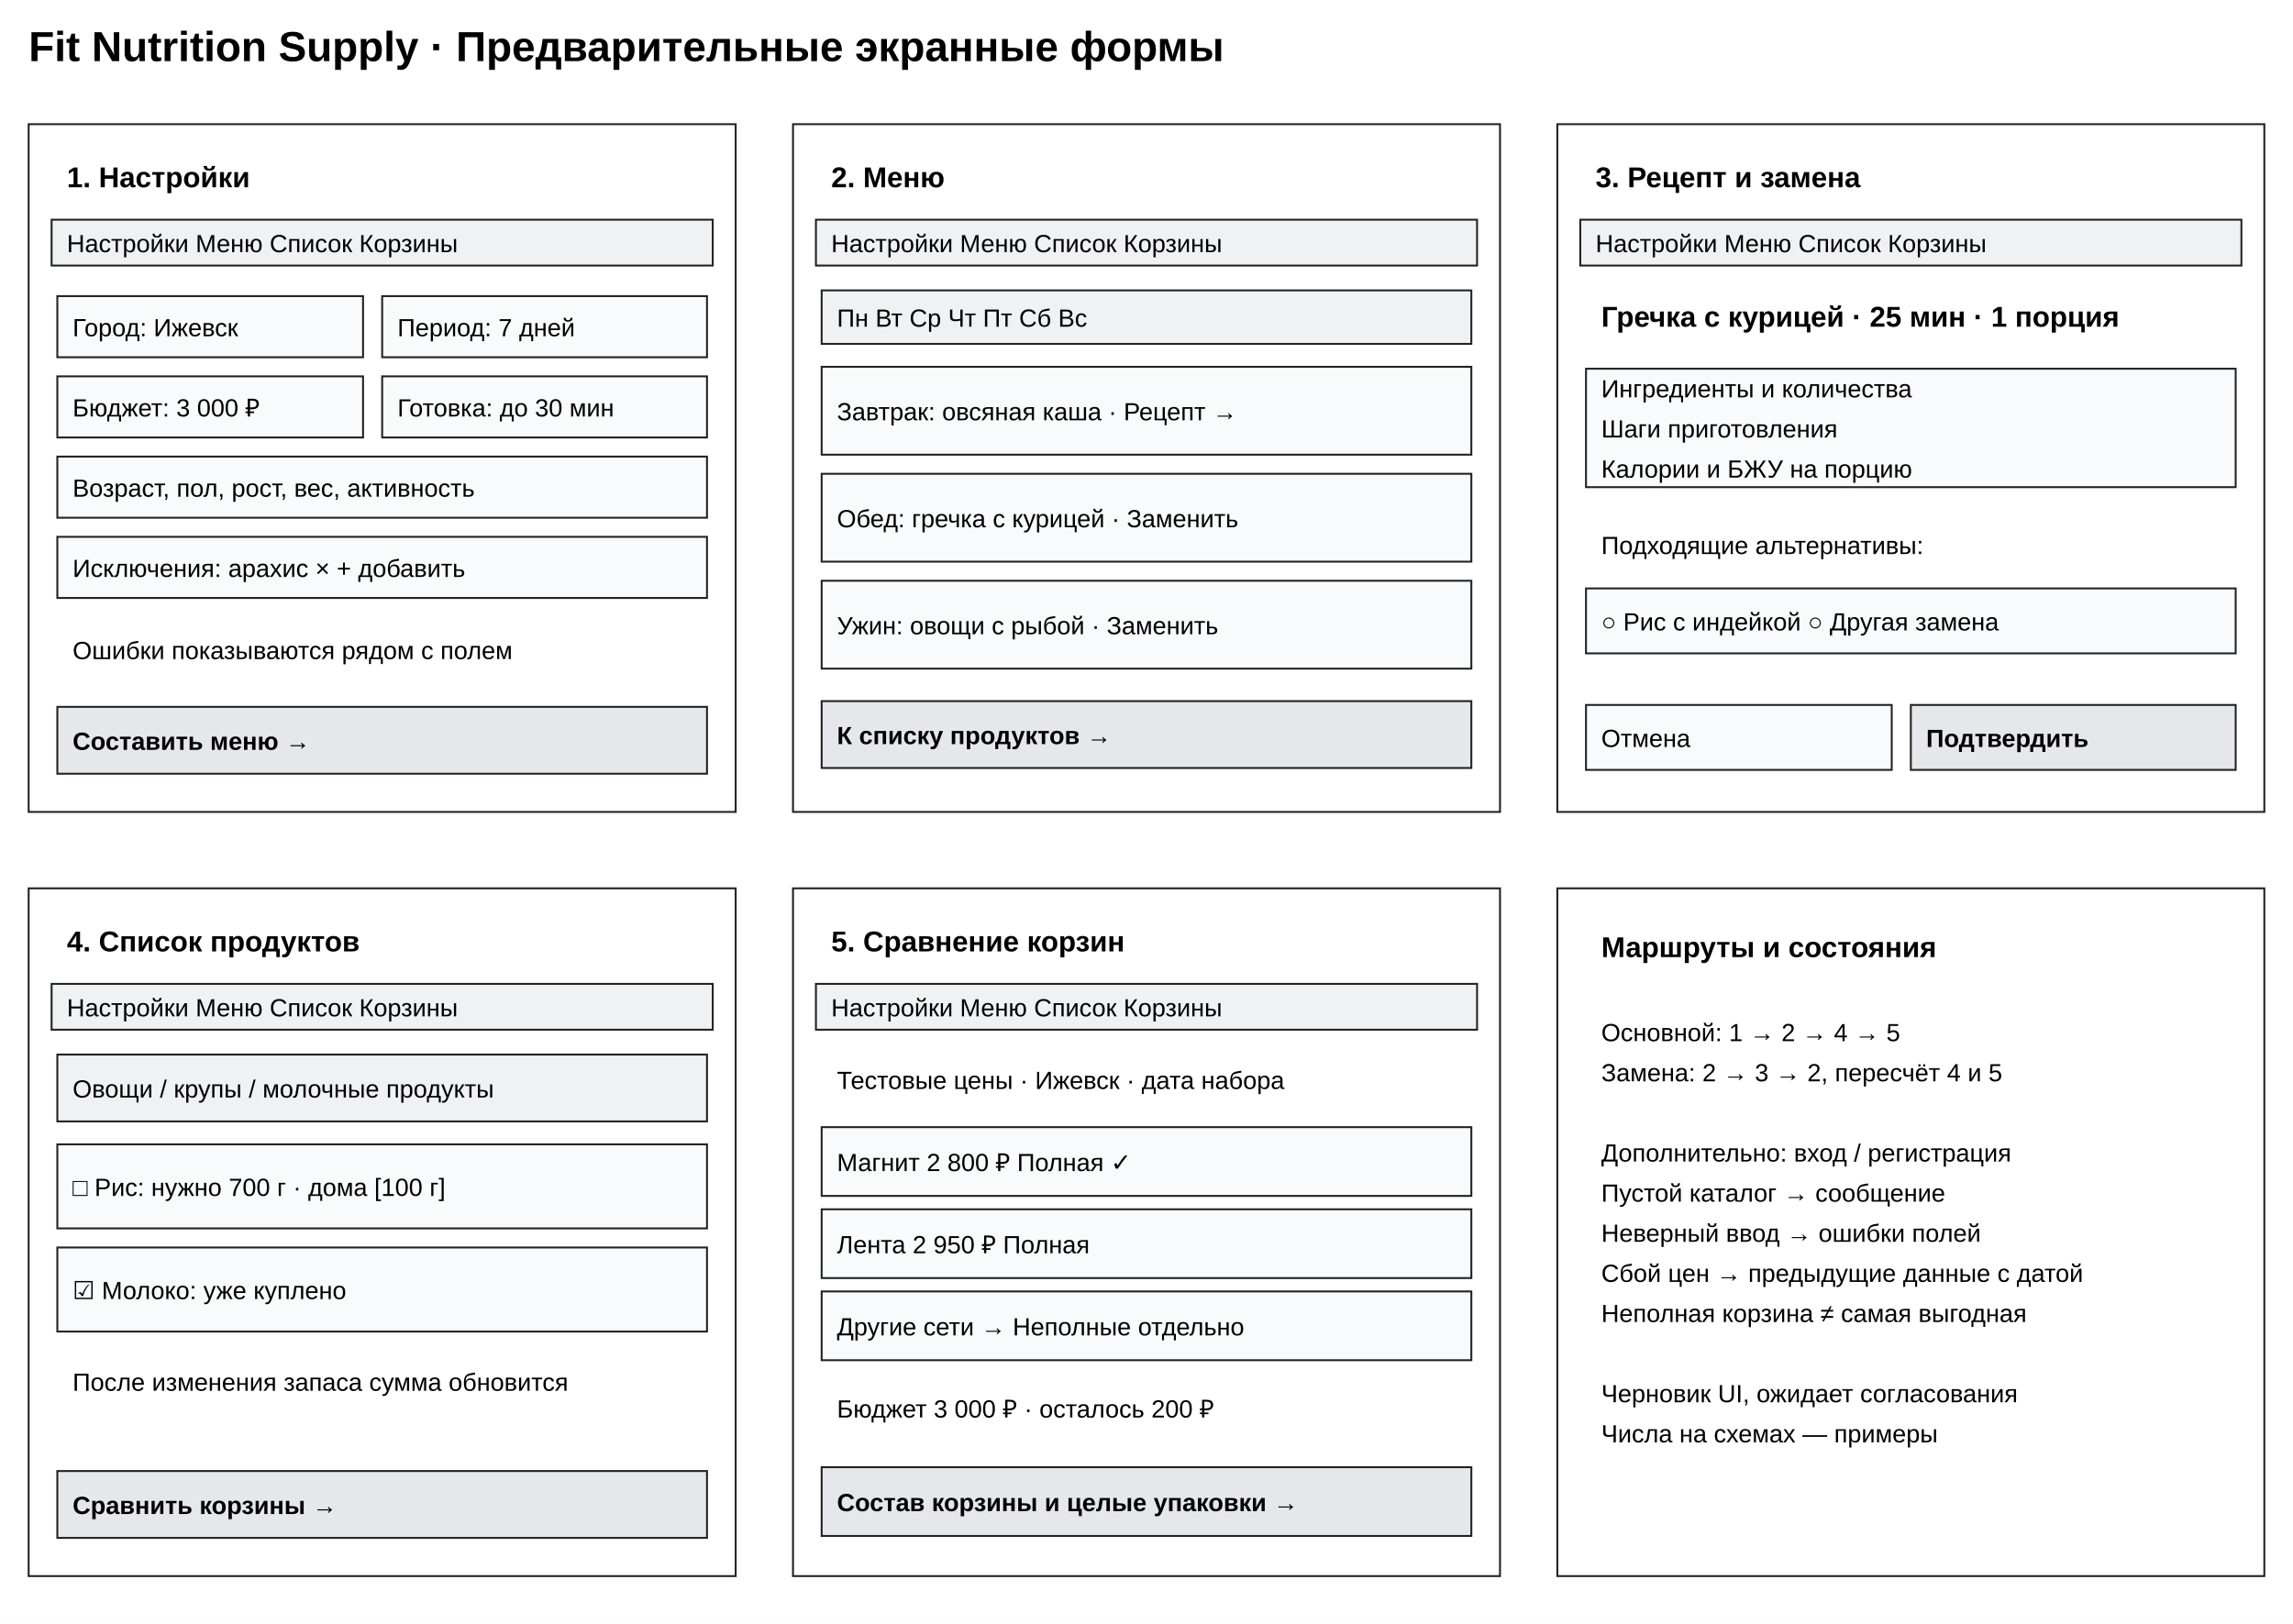
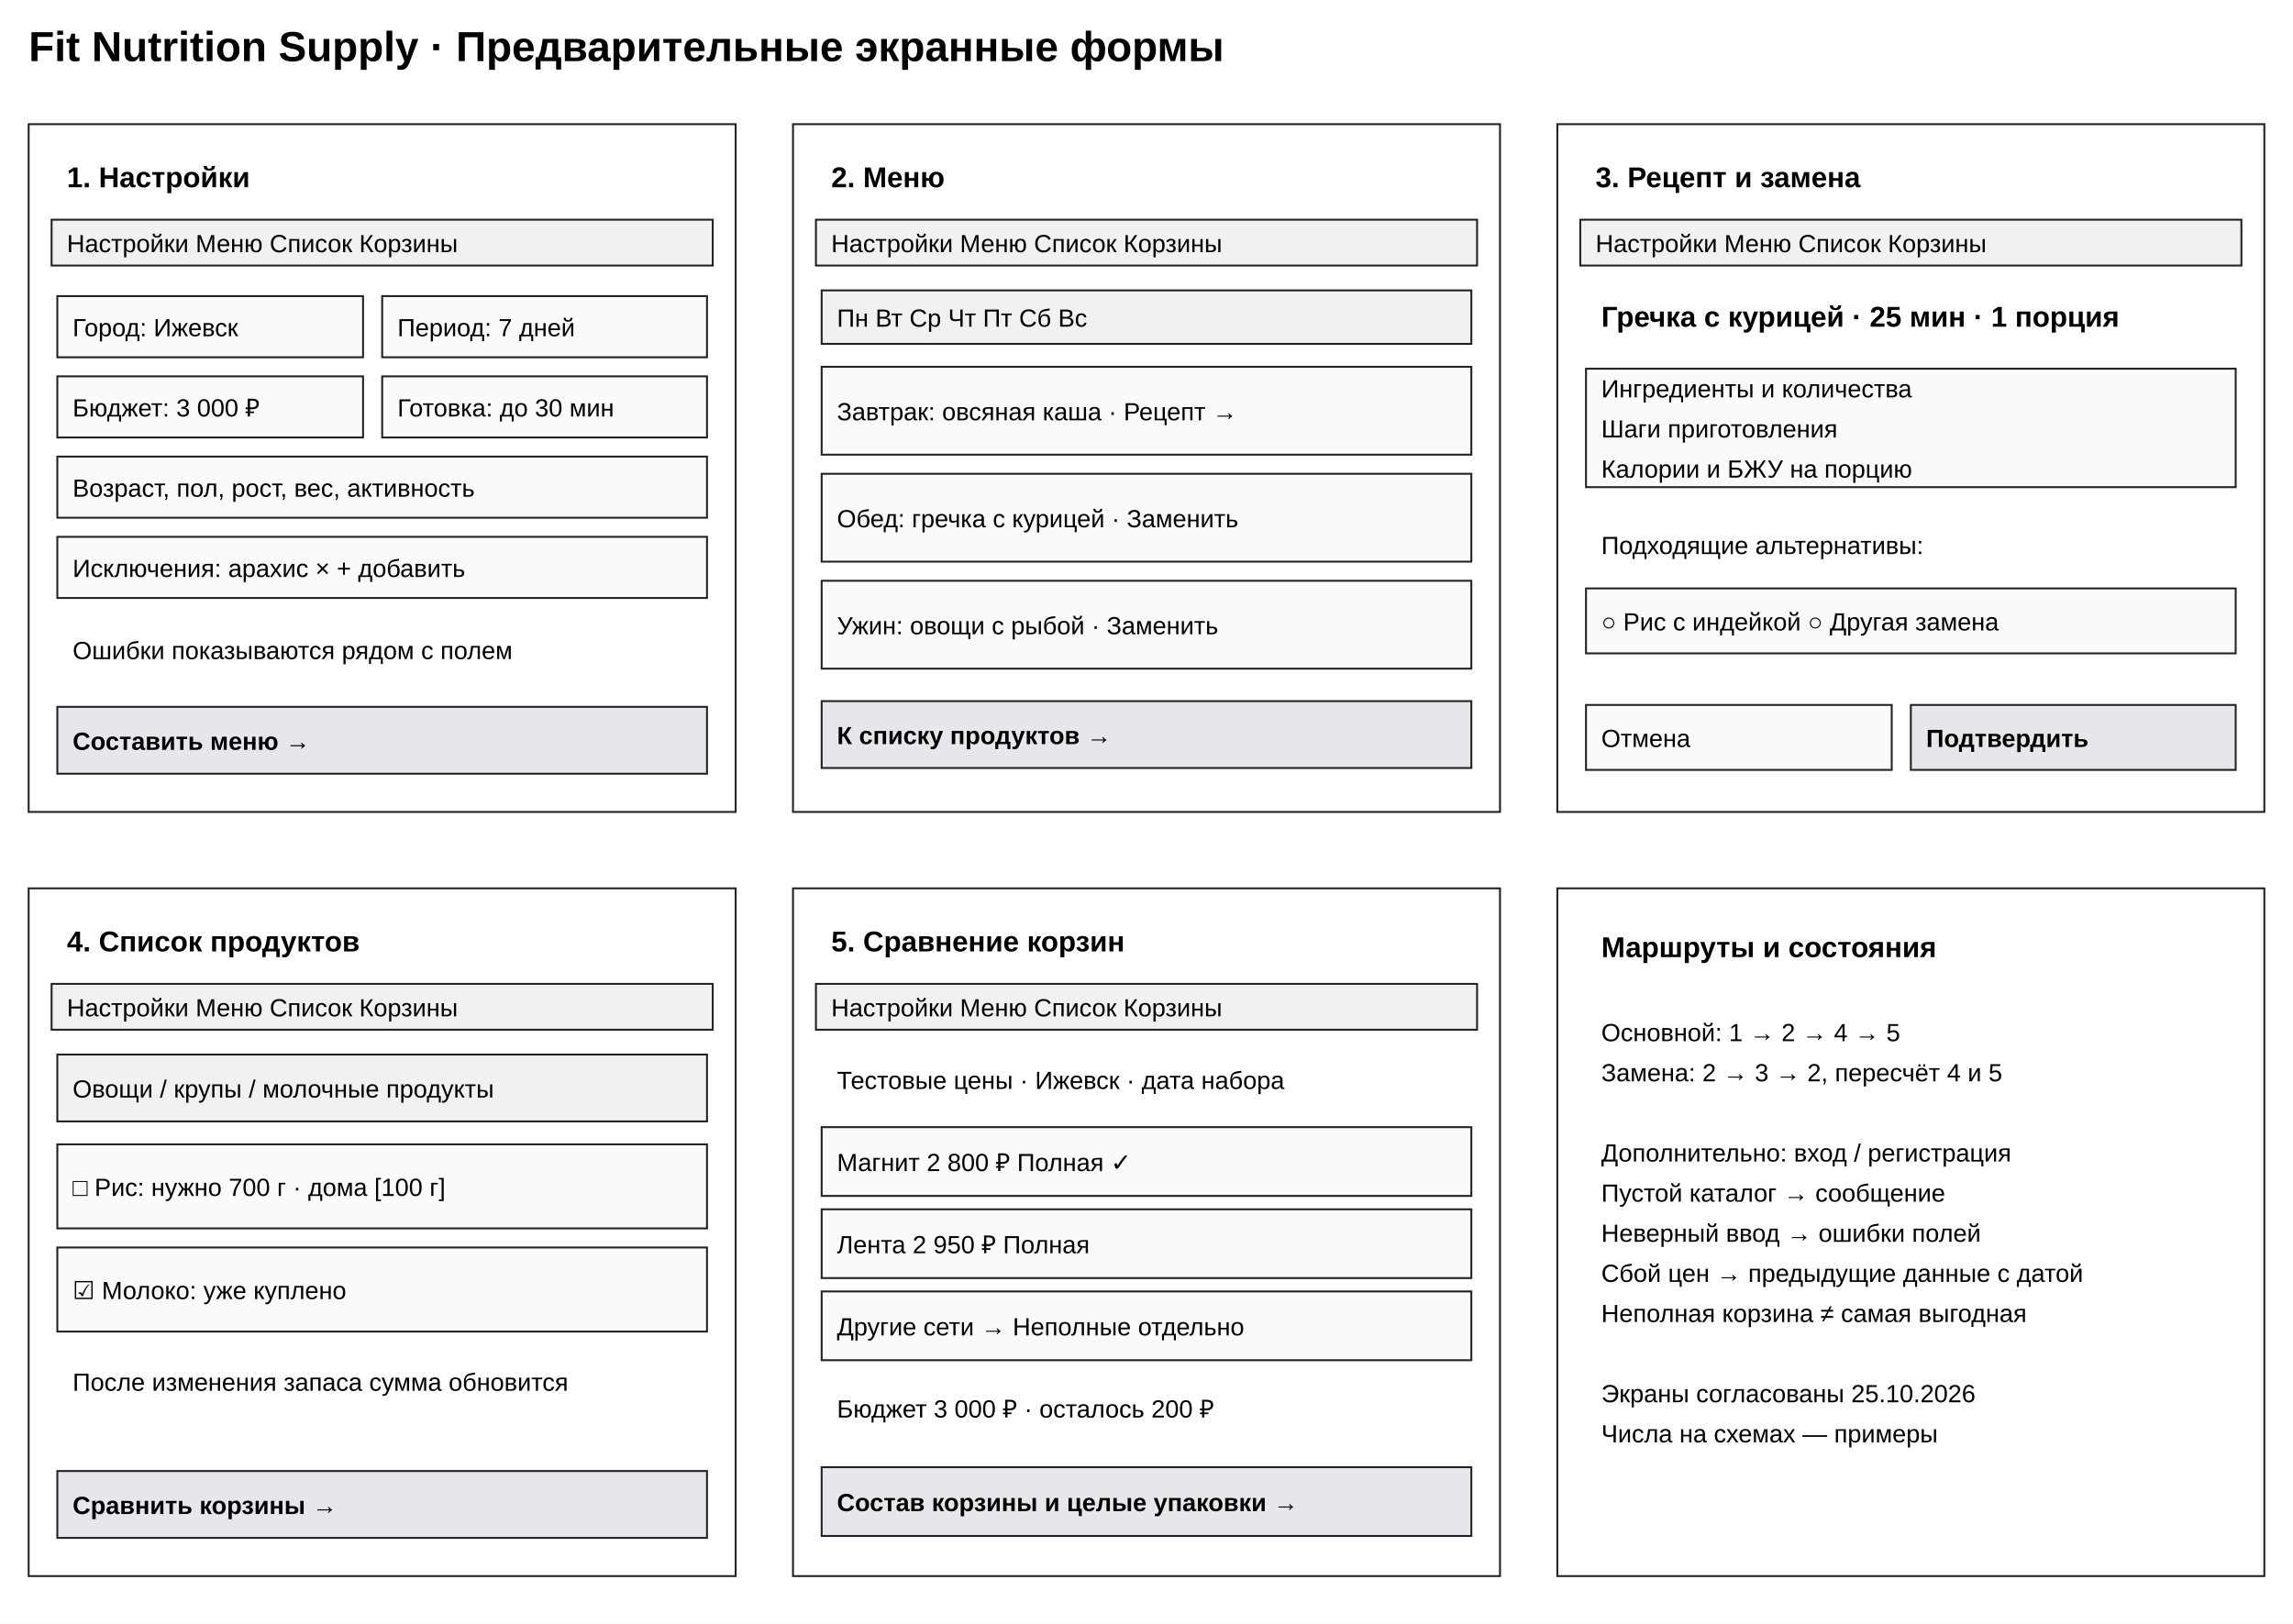
<svg xmlns="http://www.w3.org/2000/svg" width="1200" height="850" viewBox="0 0 1200 850">
  <rect width="100%" height="100%" fill="white" />
  <text x="15" y="32" font-family="Arial" font-size="22" font-weight="bold">Fit Nutrition Supply · Предварительные экранные формы</text>
  <rect x="15" y="65" width="370" height="360" fill="#ffffff" stroke="#222" />
  <text x="23" y="250.0" font-family="Arial" font-size="13" font-weight="normal" />
  <rect x="27" y="77" width="346" height="32" fill="white" stroke="none" />
  <text x="35" y="98.0" font-family="Arial" font-size="15" font-weight="bold">1. Настройки</text>
  <rect x="27" y="115" width="346" height="24" fill="#f0f1f2" stroke="#222" />
  <text x="35" y="132.0" font-family="Arial" font-size="13" font-weight="normal">Настройки   Меню   Список   Корзины</text>
  <rect x="30" y="155" width="160" height="32" fill="#f9fafb" stroke="#222" />
  <text x="38" y="176.0" font-family="Arial" font-size="13" font-weight="normal">Город: Ижевск</text>
  <rect x="200" y="155" width="170" height="32" fill="#f9fafb" stroke="#222" />
  <text x="208" y="176.0" font-family="Arial" font-size="13" font-weight="normal">Период: 7 дней</text>
  <rect x="30" y="197" width="160" height="32" fill="#f9fafb" stroke="#222" />
  <text x="38" y="218.0" font-family="Arial" font-size="13" font-weight="normal">Бюджет: 3 000 ₽</text>
  <rect x="200" y="197" width="170" height="32" fill="#f9fafb" stroke="#222" />
  <text x="208" y="218.0" font-family="Arial" font-size="13" font-weight="normal">Готовка: до 30 мин</text>
  <rect x="30" y="239" width="340" height="32" fill="#f9fafb" stroke="#222" />
  <text x="38" y="260.0" font-family="Arial" font-size="13" font-weight="normal">Возраст, пол, рост, вес, активность</text>
  <rect x="30" y="281" width="340" height="32" fill="#f9fafb" stroke="#222" />
  <text x="38" y="302.0" font-family="Arial" font-size="13" font-weight="normal">Исключения: арахис ×   + добавить</text>
  <rect x="30" y="325" width="340" height="30" fill="white" stroke="none" />
  <text x="38" y="345.0" font-family="Arial" font-size="13" font-weight="normal">Ошибки показываются рядом с полем</text>
  <rect x="30" y="370" width="340" height="35" fill="#e5e7eb" stroke="#222" />
  <text x="38" y="392.5" font-family="Arial" font-size="13" font-weight="bold">Составить меню →</text>
  <rect x="415" y="65" width="370" height="360" fill="#ffffff" stroke="#222" />
  <text x="423" y="250.0" font-family="Arial" font-size="13" font-weight="normal" />
  <rect x="427" y="77" width="346" height="32" fill="white" stroke="none" />
  <text x="435" y="98.0" font-family="Arial" font-size="15" font-weight="bold">2. Меню</text>
  <rect x="427" y="115" width="346" height="24" fill="#f0f1f2" stroke="#222" />
  <text x="435" y="132.0" font-family="Arial" font-size="13" font-weight="normal">Настройки   Меню   Список   Корзины</text>
  <rect x="430" y="152" width="340" height="28" fill="#f0f1f2" stroke="#222" />
  <text x="438" y="171.0" font-family="Arial" font-size="13" font-weight="normal">Пн  Вт  Ср  Чт  Пт  Сб  Вс</text>
  <rect x="430" y="192" width="340" height="46" fill="#f9fafb" stroke="#222" />
  <text x="438" y="220.0" font-family="Arial" font-size="13" font-weight="normal">Завтрак: овсяная каша   ·   Рецепт →</text>
  <rect x="430" y="248" width="340" height="46" fill="#f9fafb" stroke="#222" />
  <text x="438" y="276.0" font-family="Arial" font-size="13" font-weight="normal">Обед: гречка с курицей   ·   Заменить</text>
  <rect x="430" y="304" width="340" height="46" fill="#f9fafb" stroke="#222" />
  <text x="438" y="332.0" font-family="Arial" font-size="13" font-weight="normal">Ужин: овощи с рыбой   ·   Заменить</text>
  <rect x="430" y="367" width="340" height="35" fill="#e5e7eb" stroke="#222" />
  <text x="438" y="389.5" font-family="Arial" font-size="13" font-weight="bold">К списку продуктов →</text>
  <rect x="815" y="65" width="370" height="360" fill="#ffffff" stroke="#222" />
  <text x="823" y="250.0" font-family="Arial" font-size="13" font-weight="normal" />
  <rect x="827" y="77" width="346" height="32" fill="white" stroke="none" />
  <text x="835" y="98.0" font-family="Arial" font-size="15" font-weight="bold">3. Рецепт и замена</text>
  <rect x="827" y="115" width="346" height="24" fill="#f0f1f2" stroke="#222" />
  <text x="835" y="132.0" font-family="Arial" font-size="13" font-weight="normal">Настройки   Меню   Список   Корзины</text>
  <rect x="830" y="151" width="340" height="30" fill="white" stroke="none" />
  <text x="838" y="171.0" font-family="Arial" font-size="15" font-weight="bold">Гречка с курицей · 25 мин · 1 порция</text>
  <rect x="830" y="193" width="340" height="62" fill="#f9fafb" stroke="#222" />
  <text x="838" y="208.0" font-family="Arial" font-size="13" font-weight="normal">Ингредиенты и количества</text>
  <text x="838" y="229.0" font-family="Arial" font-size="13" font-weight="normal">Шаги приготовления</text>
  <text x="838" y="250.0" font-family="Arial" font-size="13" font-weight="normal">Калории и БЖУ на порцию</text>
  <rect x="830" y="270" width="340" height="30" fill="white" stroke="none" />
  <text x="838" y="290.0" font-family="Arial" font-size="13" font-weight="normal">Подходящие альтернативы:</text>
  <rect x="830" y="308" width="340" height="34" fill="#f9fafb" stroke="#222" />
  <text x="838" y="330.0" font-family="Arial" font-size="13" font-weight="normal">○ Рис с индейкой     ○ Другая замена</text>
  <rect x="830" y="369" width="160" height="34" fill="#f9fafb" stroke="#222" />
  <text x="838" y="391.0" font-family="Arial" font-size="13" font-weight="normal">Отмена</text>
  <rect x="1000" y="369" width="170" height="34" fill="#e5e7eb" stroke="#222" />
  <text x="1008" y="391.0" font-family="Arial" font-size="13" font-weight="bold">Подтвердить</text>
  <rect x="15" y="465" width="370" height="360" fill="#ffffff" stroke="#222" />
  <text x="23" y="650.0" font-family="Arial" font-size="13" font-weight="normal" />
  <rect x="27" y="477" width="346" height="32" fill="white" stroke="none" />
  <text x="35" y="498.0" font-family="Arial" font-size="15" font-weight="bold">4. Список продуктов</text>
  <rect x="27" y="515" width="346" height="24" fill="#f0f1f2" stroke="#222" />
  <text x="35" y="532.0" font-family="Arial" font-size="13" font-weight="normal">Настройки   Меню   Список   Корзины</text>
  <rect x="30" y="552" width="340" height="35" fill="#f0f1f2" stroke="#222" />
  <text x="38" y="574.5" font-family="Arial" font-size="13" font-weight="normal">Овощи / крупы / молочные продукты</text>
  <rect x="30" y="599" width="340" height="44" fill="#f9fafb" stroke="#222" />
  <text x="38" y="626.0" font-family="Arial" font-size="13" font-weight="normal">□ Рис: нужно 700 г · дома [100 г]</text>
  <rect x="30" y="653" width="340" height="44" fill="#f9fafb" stroke="#222" />
  <text x="38" y="680.0" font-family="Arial" font-size="13" font-weight="normal">☑ Молоко: уже куплено</text>
  <rect x="30" y="708" width="340" height="30" fill="white" stroke="none" />
  <text x="38" y="728.0" font-family="Arial" font-size="13" font-weight="normal">После изменения запаса сумма обновится</text>
  <rect x="30" y="770" width="340" height="35" fill="#e5e7eb" stroke="#222" />
  <text x="38" y="792.5" font-family="Arial" font-size="13" font-weight="bold">Сравнить корзины →</text>
  <rect x="415" y="465" width="370" height="360" fill="#ffffff" stroke="#222" />
  <text x="423" y="650.0" font-family="Arial" font-size="13" font-weight="normal" />
  <rect x="427" y="477" width="346" height="32" fill="white" stroke="none" />
  <text x="435" y="498.0" font-family="Arial" font-size="15" font-weight="bold">5. Сравнение корзин</text>
  <rect x="427" y="515" width="346" height="24" fill="#f0f1f2" stroke="#222" />
  <text x="435" y="532.0" font-family="Arial" font-size="13" font-weight="normal">Настройки   Меню   Список   Корзины</text>
  <rect x="430" y="551" width="340" height="28" fill="white" stroke="none" />
  <text x="438" y="570.0" font-family="Arial" font-size="13" font-weight="normal">Тестовые цены · Ижевск · дата набора</text>
  <rect x="430" y="590" width="340" height="36" fill="#f9fafb" stroke="#222" />
  <text x="438" y="613.0" font-family="Arial" font-size="13" font-weight="normal">Магнит     2 800 ₽     Полная ✓</text>
  <rect x="430" y="633" width="340" height="36" fill="#f9fafb" stroke="#222" />
  <text x="438" y="656.0" font-family="Arial" font-size="13" font-weight="normal">Лента        2 950 ₽     Полная</text>
  <rect x="430" y="676" width="340" height="36" fill="#f9fafb" stroke="#222" />
  <text x="438" y="699.0" font-family="Arial" font-size="13" font-weight="normal">Другие сети →       Неполные отдельно</text>
  <rect x="430" y="722" width="340" height="30" fill="white" stroke="none" />
  <text x="438" y="742.0" font-family="Arial" font-size="13" font-weight="normal">Бюджет 3 000 ₽ · осталось 200 ₽</text>
  <rect x="430" y="768" width="340" height="36" fill="#e5e7eb" stroke="#222" />
  <text x="438" y="791.0" font-family="Arial" font-size="13" font-weight="bold">Состав корзины и целые упаковки →</text>
  <rect x="815" y="465" width="370" height="360" fill="#ffffff" stroke="#222" />
  <text x="823" y="650.0" font-family="Arial" font-size="13" font-weight="normal" />
  <rect x="830" y="480" width="340" height="32" fill="white" stroke="none" />
  <text x="838" y="501.0" font-family="Arial" font-size="15" font-weight="bold">Маршруты и состояния</text>
  <rect x="830" y="530" width="340" height="230" fill="white" stroke="none" />
  <text x="838" y="545.0" font-family="Arial" font-size="13" font-weight="normal">Основной: 1 → 2 → 4 → 5</text>
  <text x="838" y="566.0" font-family="Arial" font-size="13" font-weight="normal">Замена: 2 → 3 → 2, пересчёт 4 и 5</text>
  <text x="838" y="587.0" font-family="Arial" font-size="13" font-weight="normal" />
  <text x="838" y="608.0" font-family="Arial" font-size="13" font-weight="normal">Дополнительно: вход / регистрация</text>
  <text x="838" y="629.0" font-family="Arial" font-size="13" font-weight="normal">Пустой каталог → сообщение</text>
  <text x="838" y="650.0" font-family="Arial" font-size="13" font-weight="normal">Неверный ввод → ошибки полей</text>
  <text x="838" y="671.0" font-family="Arial" font-size="13" font-weight="normal">Сбой цен → предыдущие данные с датой</text>
  <text x="838" y="692.0" font-family="Arial" font-size="13" font-weight="normal">Неполная корзина ≠ самая выгодная</text>
  <text x="838" y="713.0" font-family="Arial" font-size="13" font-weight="normal" />
-   <text x="838" y="734.0" font-family="Arial" font-size="13" font-weight="normal">Черновик UI, ожидает согласования</text>
+   <text x="838" y="734.0" font-family="Arial" font-size="13" font-weight="normal">Экраны согласованы 25.10.2026</text>
  <text x="838" y="755.0" font-family="Arial" font-size="13" font-weight="normal">Числа на схемах — примеры</text>
</svg>
